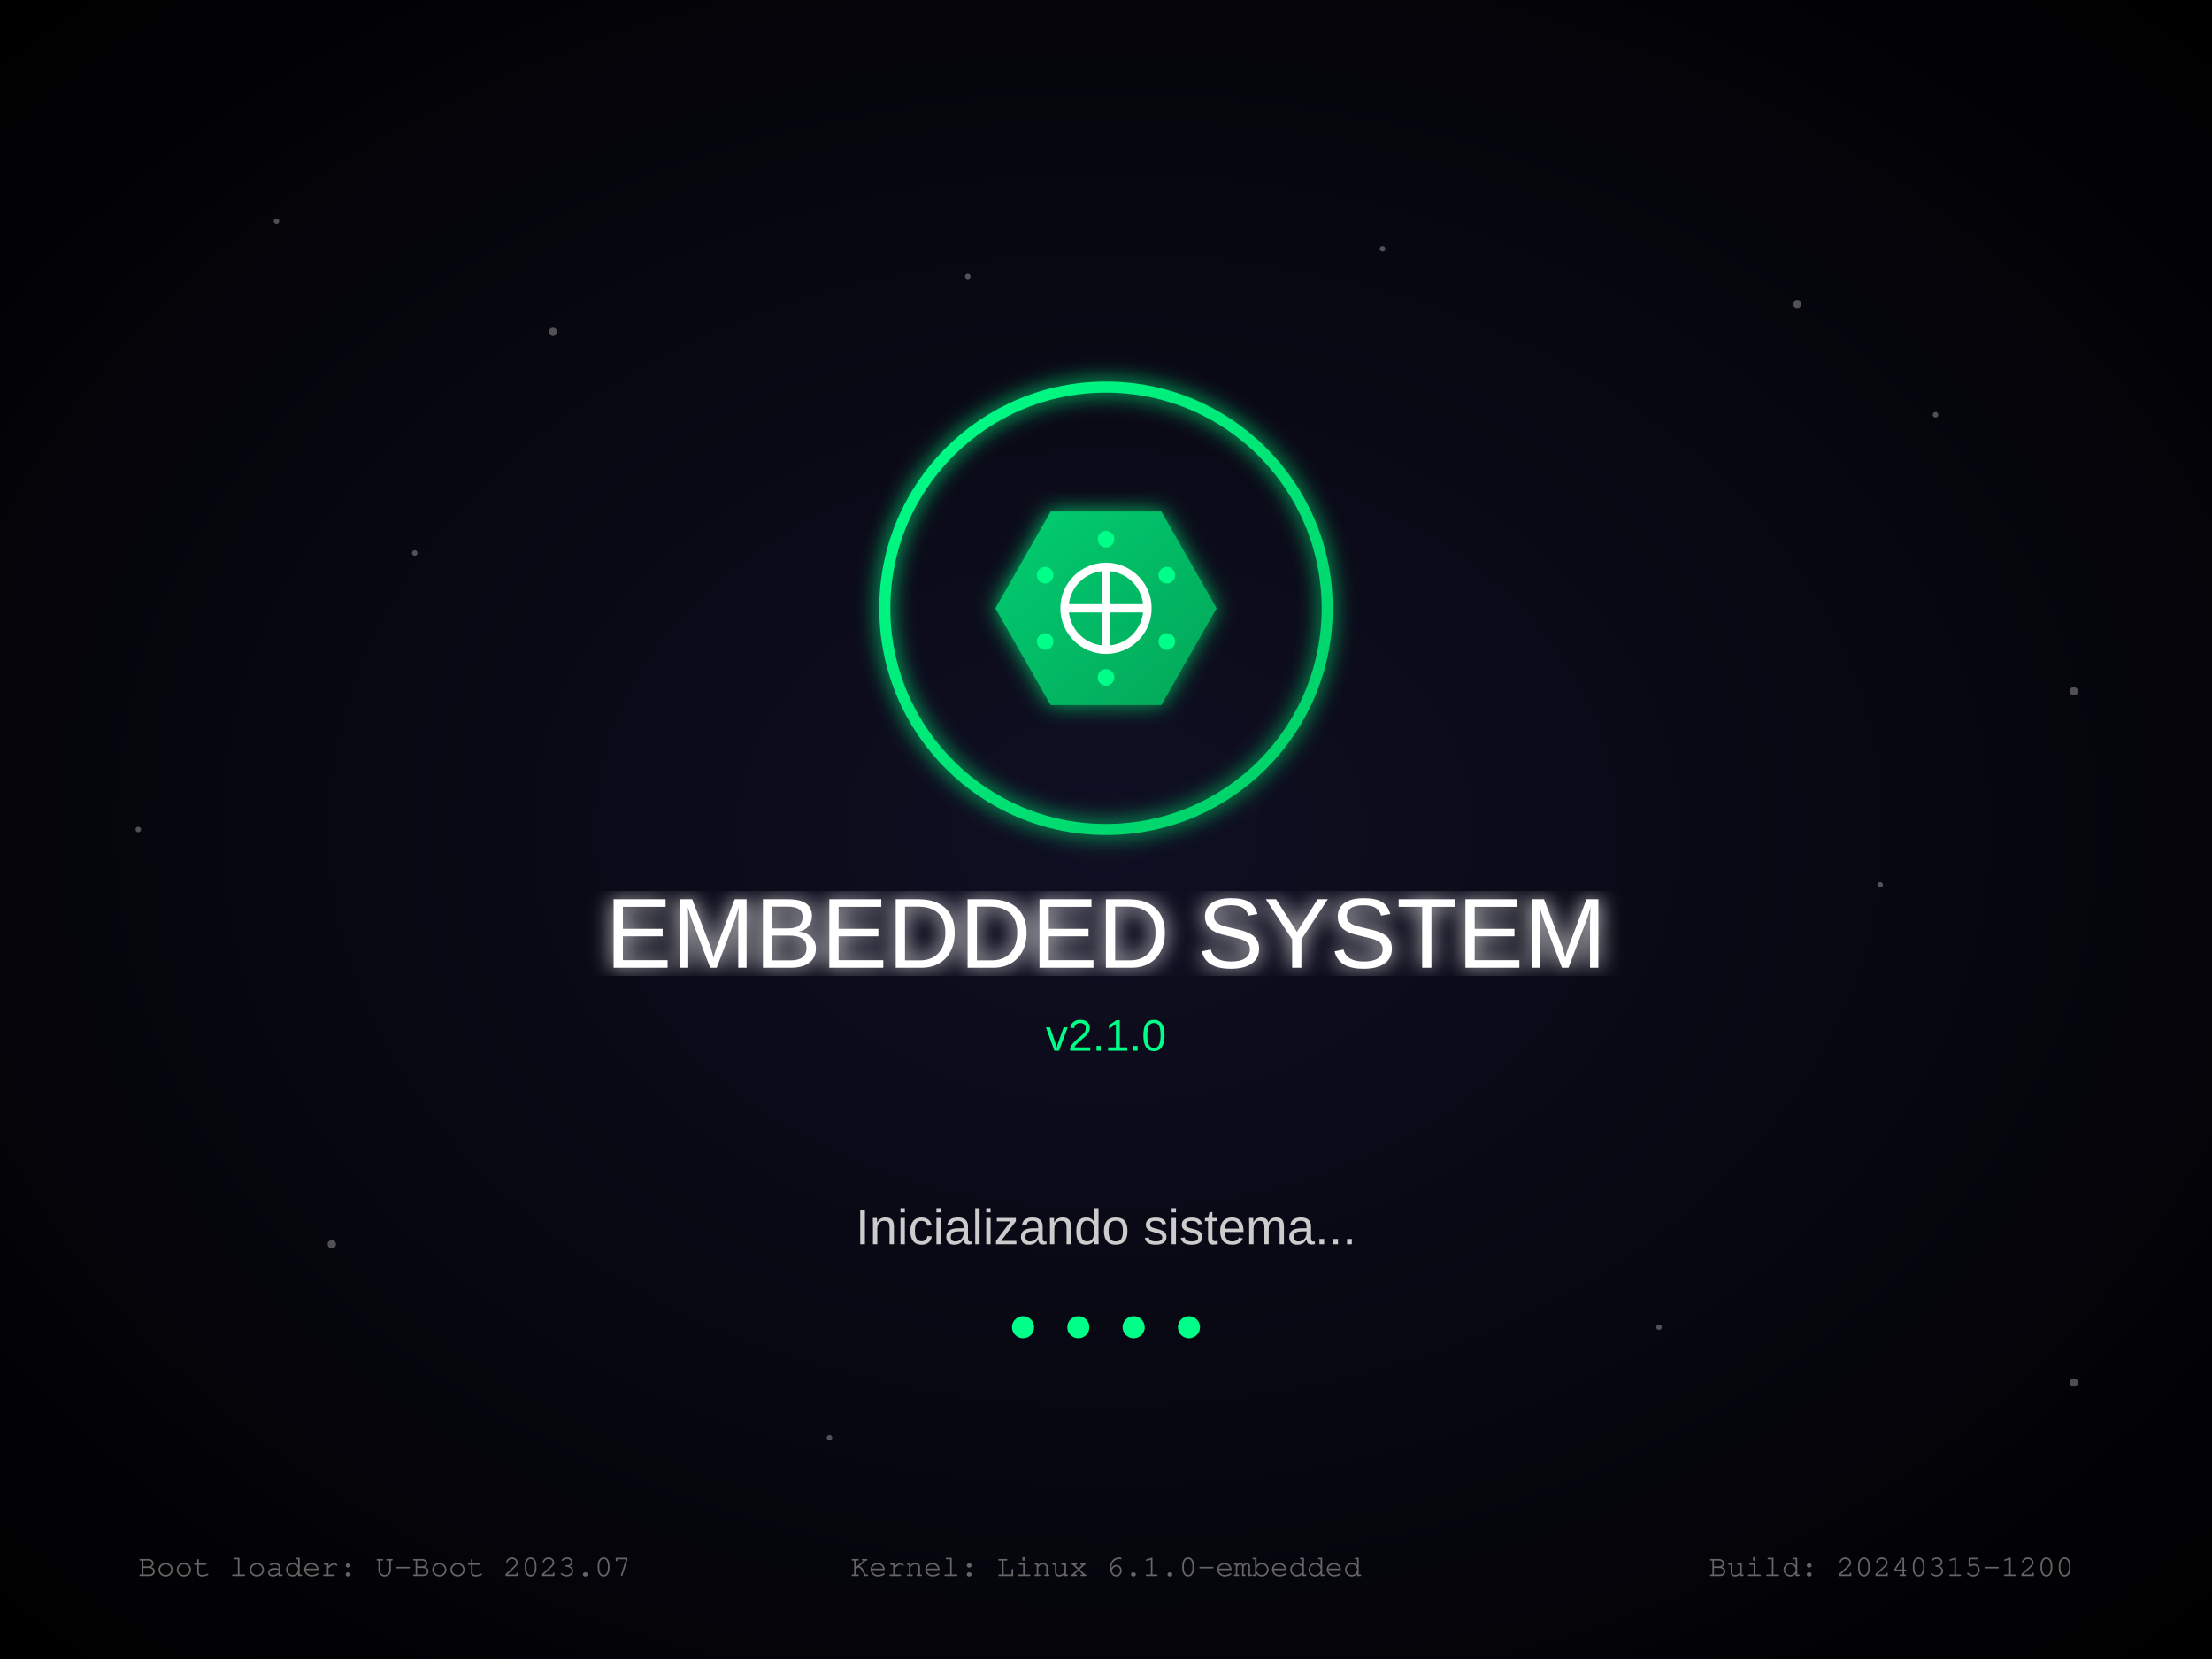
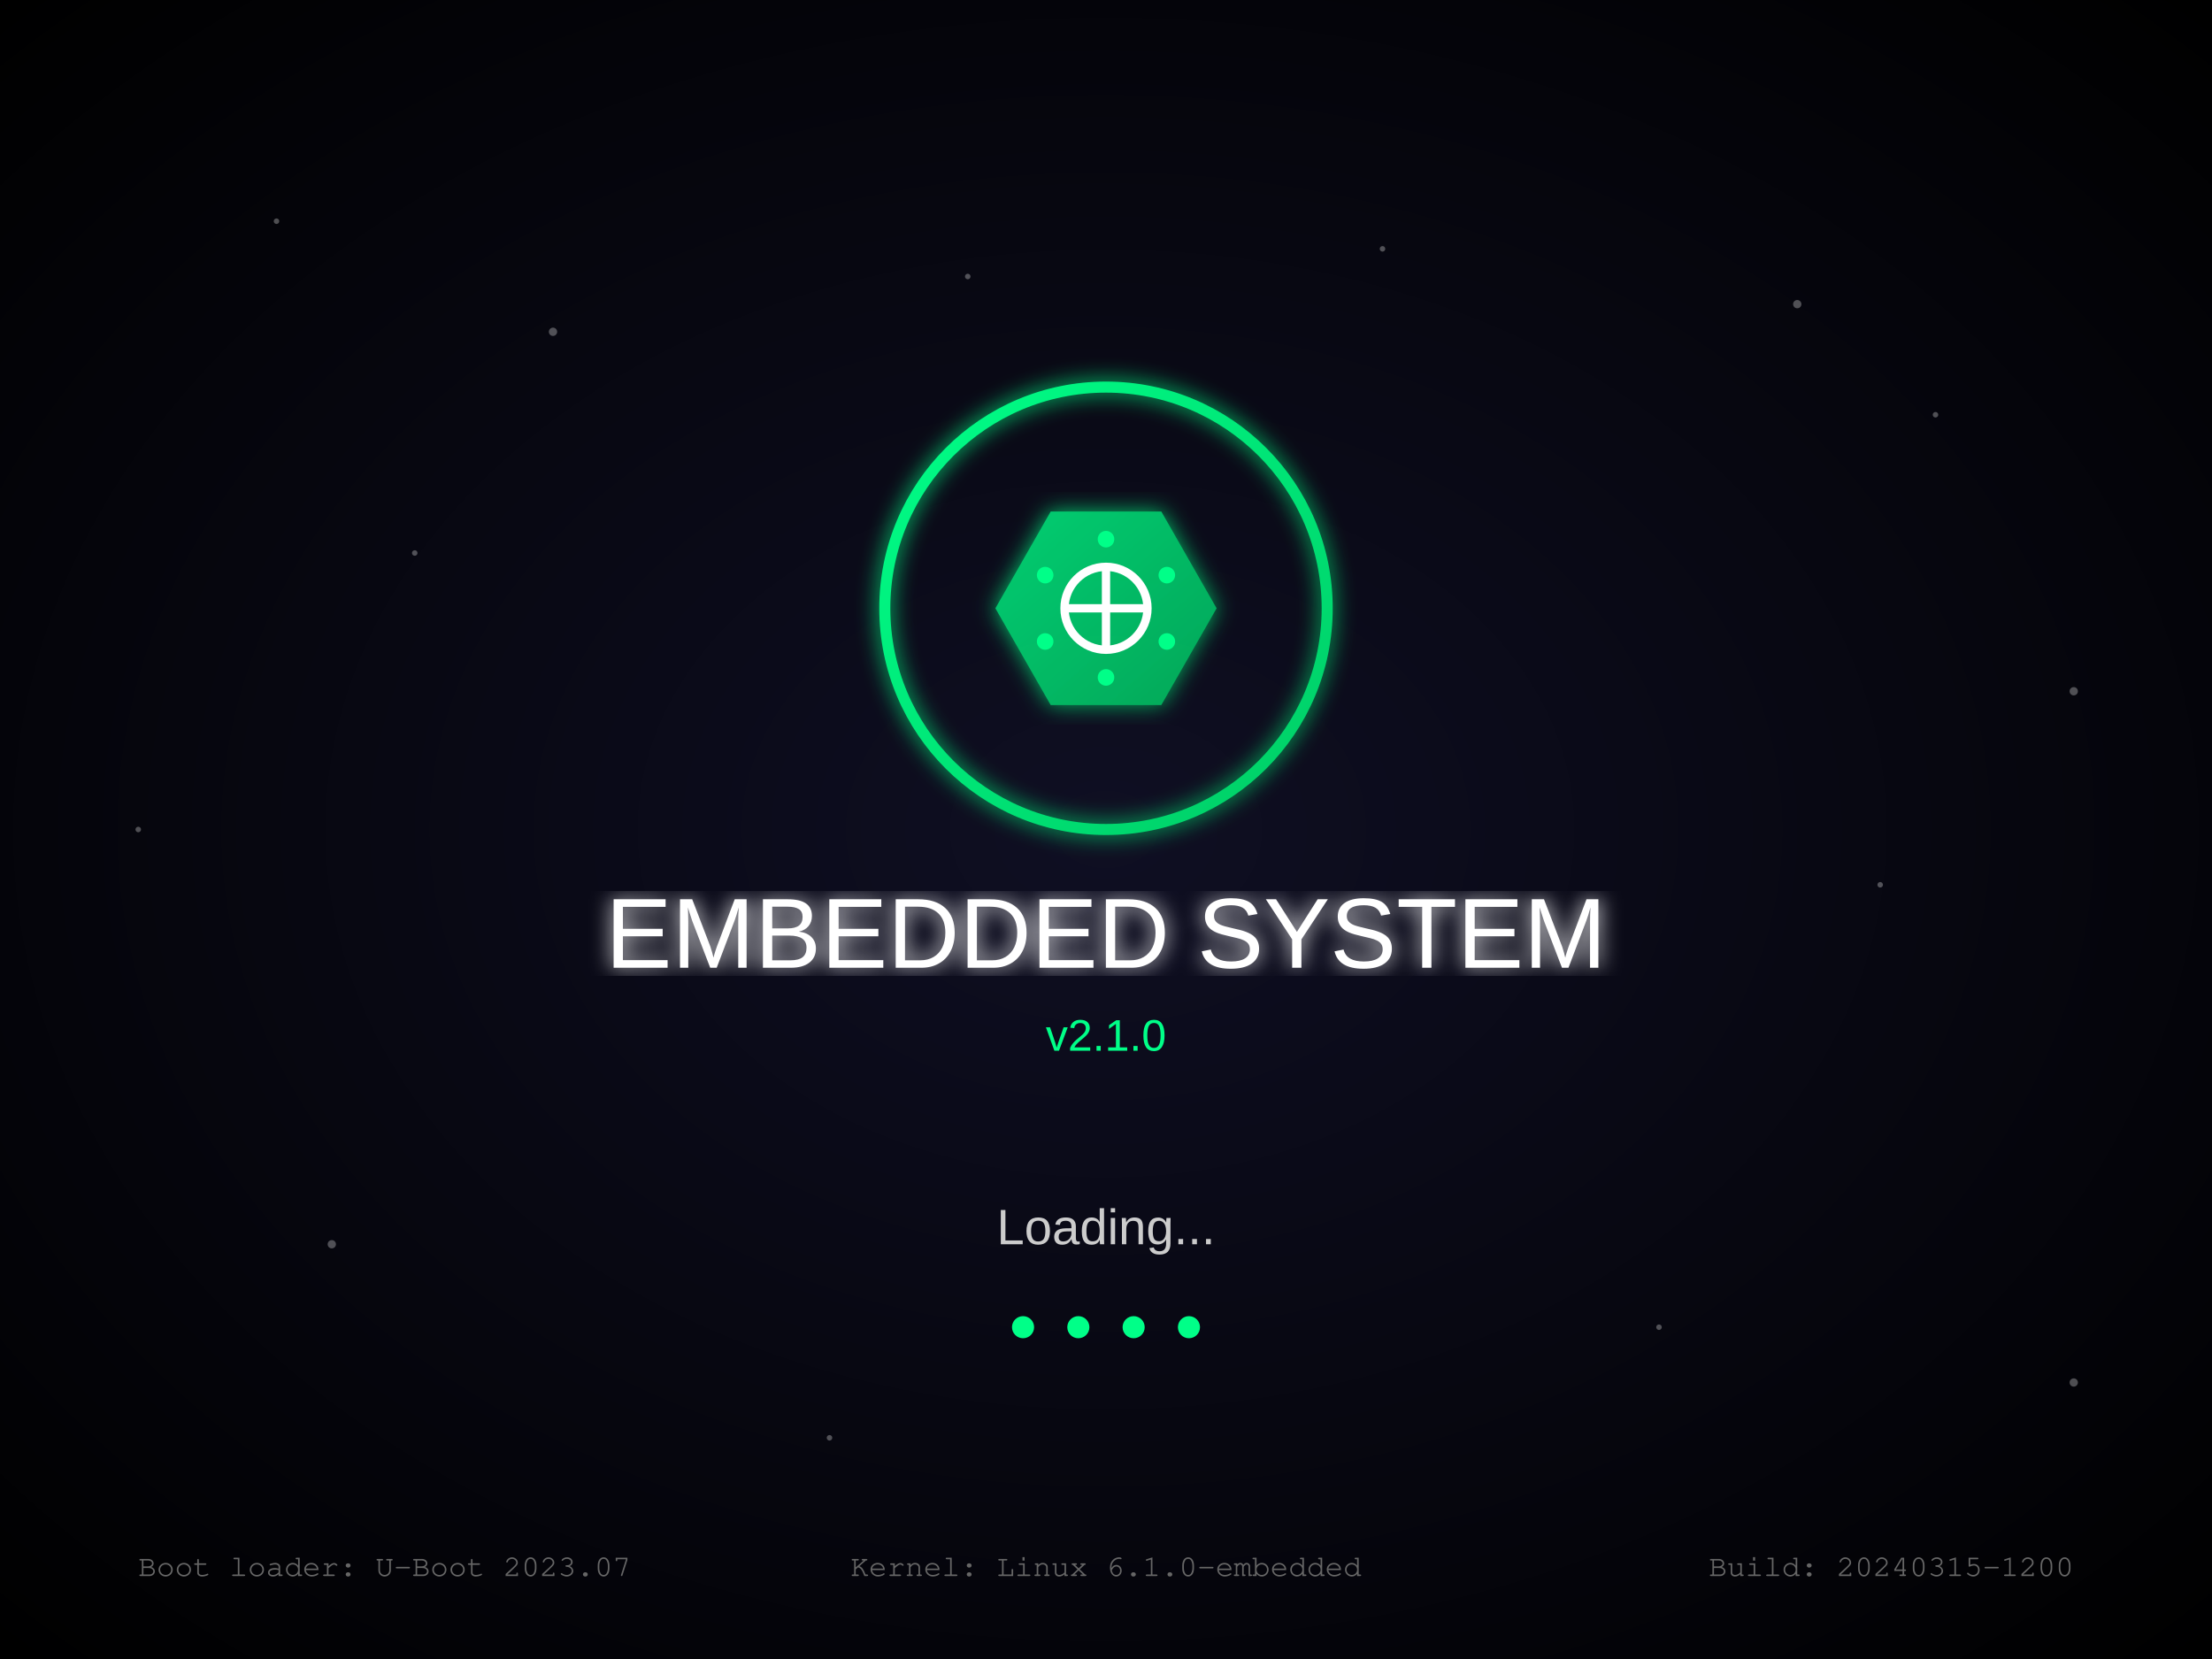
<svg xmlns="http://www.w3.org/2000/svg" width="800" height="600">
  <defs>
    <radialGradient id="bgRadial" cx="50%" cy="50%" r="70%">
      <stop offset="0%" style="stop-color:#0f0f23;stop-opacity:1" />
      <stop offset="100%" style="stop-color:#000000;stop-opacity:1" />
    </radialGradient>
    <linearGradient id="logoGradient" x1="0%" y1="0%" x2="100%" y2="100%">
      <stop offset="0%" style="stop-color:#00ff88;stop-opacity:1" />
      <stop offset="100%" style="stop-color:#00cc66;stop-opacity:1" />
    </linearGradient>
    <filter id="softGlow">
      <feGaussianBlur stdDeviation="4" result="coloredBlur" />
      <feMerge>
        <feMergeNode in="coloredBlur" />
        <feMergeNode in="SourceGraphic" />
      </feMerge>
    </filter>
  </defs>
  <rect width="800" height="600" fill="url(#bgRadial)" />
  <g fill="#ffffff" opacity="0.3">
    <circle cx="100" cy="80" r="1" />
    <circle cx="200" cy="120" r="1.5" />
    <circle cx="350" cy="100" r="1" />
    <circle cx="500" cy="90" r="1" />
    <circle cx="650" cy="110" r="1.5" />
    <circle cx="700" cy="150" r="1" />
    <circle cx="150" cy="200" r="1" />
    <circle cx="750" cy="250" r="1.5" />
    <circle cx="50" cy="300" r="1" />
    <circle cx="680" cy="320" r="1" />
    <circle cx="120" cy="450" r="1.5" />
    <circle cx="600" cy="480" r="1" />
    <circle cx="300" cy="520" r="1" />
    <circle cx="750" cy="500" r="1.5" />
  </g>
  <g transform="translate(400, 220)">
    <circle cx="0" cy="0" r="80" fill="none" stroke="url(#logoGradient)" stroke-width="4" filter="url(#softGlow)" />
    <path d="M-40,0 L-20,-35 L20,-35 L40,0 L20,35 L-20,35 Z" fill="url(#logoGradient)" opacity="0.8" filter="url(#softGlow)" />
    <g stroke="#ffffff" stroke-width="3" fill="none">
      <circle cx="0" cy="0" r="15" />
      <path d="M0,-15 L0,15" />
      <path d="M-15,0 L15,0" />
    </g>
    <g fill="#00ff88">
      <circle cx="0" cy="-25" r="3" />
      <circle cx="22" cy="-12" r="3" />
      <circle cx="22" cy="12" r="3" />
      <circle cx="0" cy="25" r="3" />
      <circle cx="-22" cy="12" r="3" />
      <circle cx="-22" cy="-12" r="3" />
    </g>
  </g>
  <text x="400" y="350" text-anchor="middle" fill="#ffffff" font-family="Arial, sans-serif" font-size="36" font-weight="300" filter="url(#softGlow)">
    EMBEDDED SYSTEM
  </text>
  <text x="400" y="380" text-anchor="middle" fill="#00ff88" font-family="Arial, sans-serif" font-size="16" font-weight="400">
    v2.1.0
  </text>
  <text x="400" y="450" text-anchor="middle" fill="#cccccc" font-family="Arial, sans-serif" font-size="18">
-     Inicializando sistema...
+     Loading...
  </text>
  <g transform="translate(400, 480)">
    <circle cx="-30" cy="0" r="4" fill="#00ff88">
      <animate attributeName="opacity" values="0.3;1;0.3" dur="1.5s" repeatCount="indefinite" begin="0s" />
    </circle>
    <circle cx="-10" cy="0" r="4" fill="#00ff88">
      <animate attributeName="opacity" values="0.3;1;0.3" dur="1.5s" repeatCount="indefinite" begin="0.3s" />
    </circle>
    <circle cx="10" cy="0" r="4" fill="#00ff88">
      <animate attributeName="opacity" values="0.3;1;0.3" dur="1.5s" repeatCount="indefinite" begin="0.6s" />
    </circle>
    <circle cx="30" cy="0" r="4" fill="#00ff88">
      <animate attributeName="opacity" values="0.3;1;0.3" dur="1.5s" repeatCount="indefinite" begin="0.9s" />
    </circle>
  </g>
  <g fill="#666666" font-family="Courier, monospace" font-size="11">
    <text x="50" y="570">Boot loader: U-Boot 2023.07</text>
    <text x="400" y="570" text-anchor="middle">Kernel: Linux 6.1.0-embedded</text>
    <text x="750" y="570" text-anchor="end">Build: 20240315-1200</text>
  </g>
</svg>
